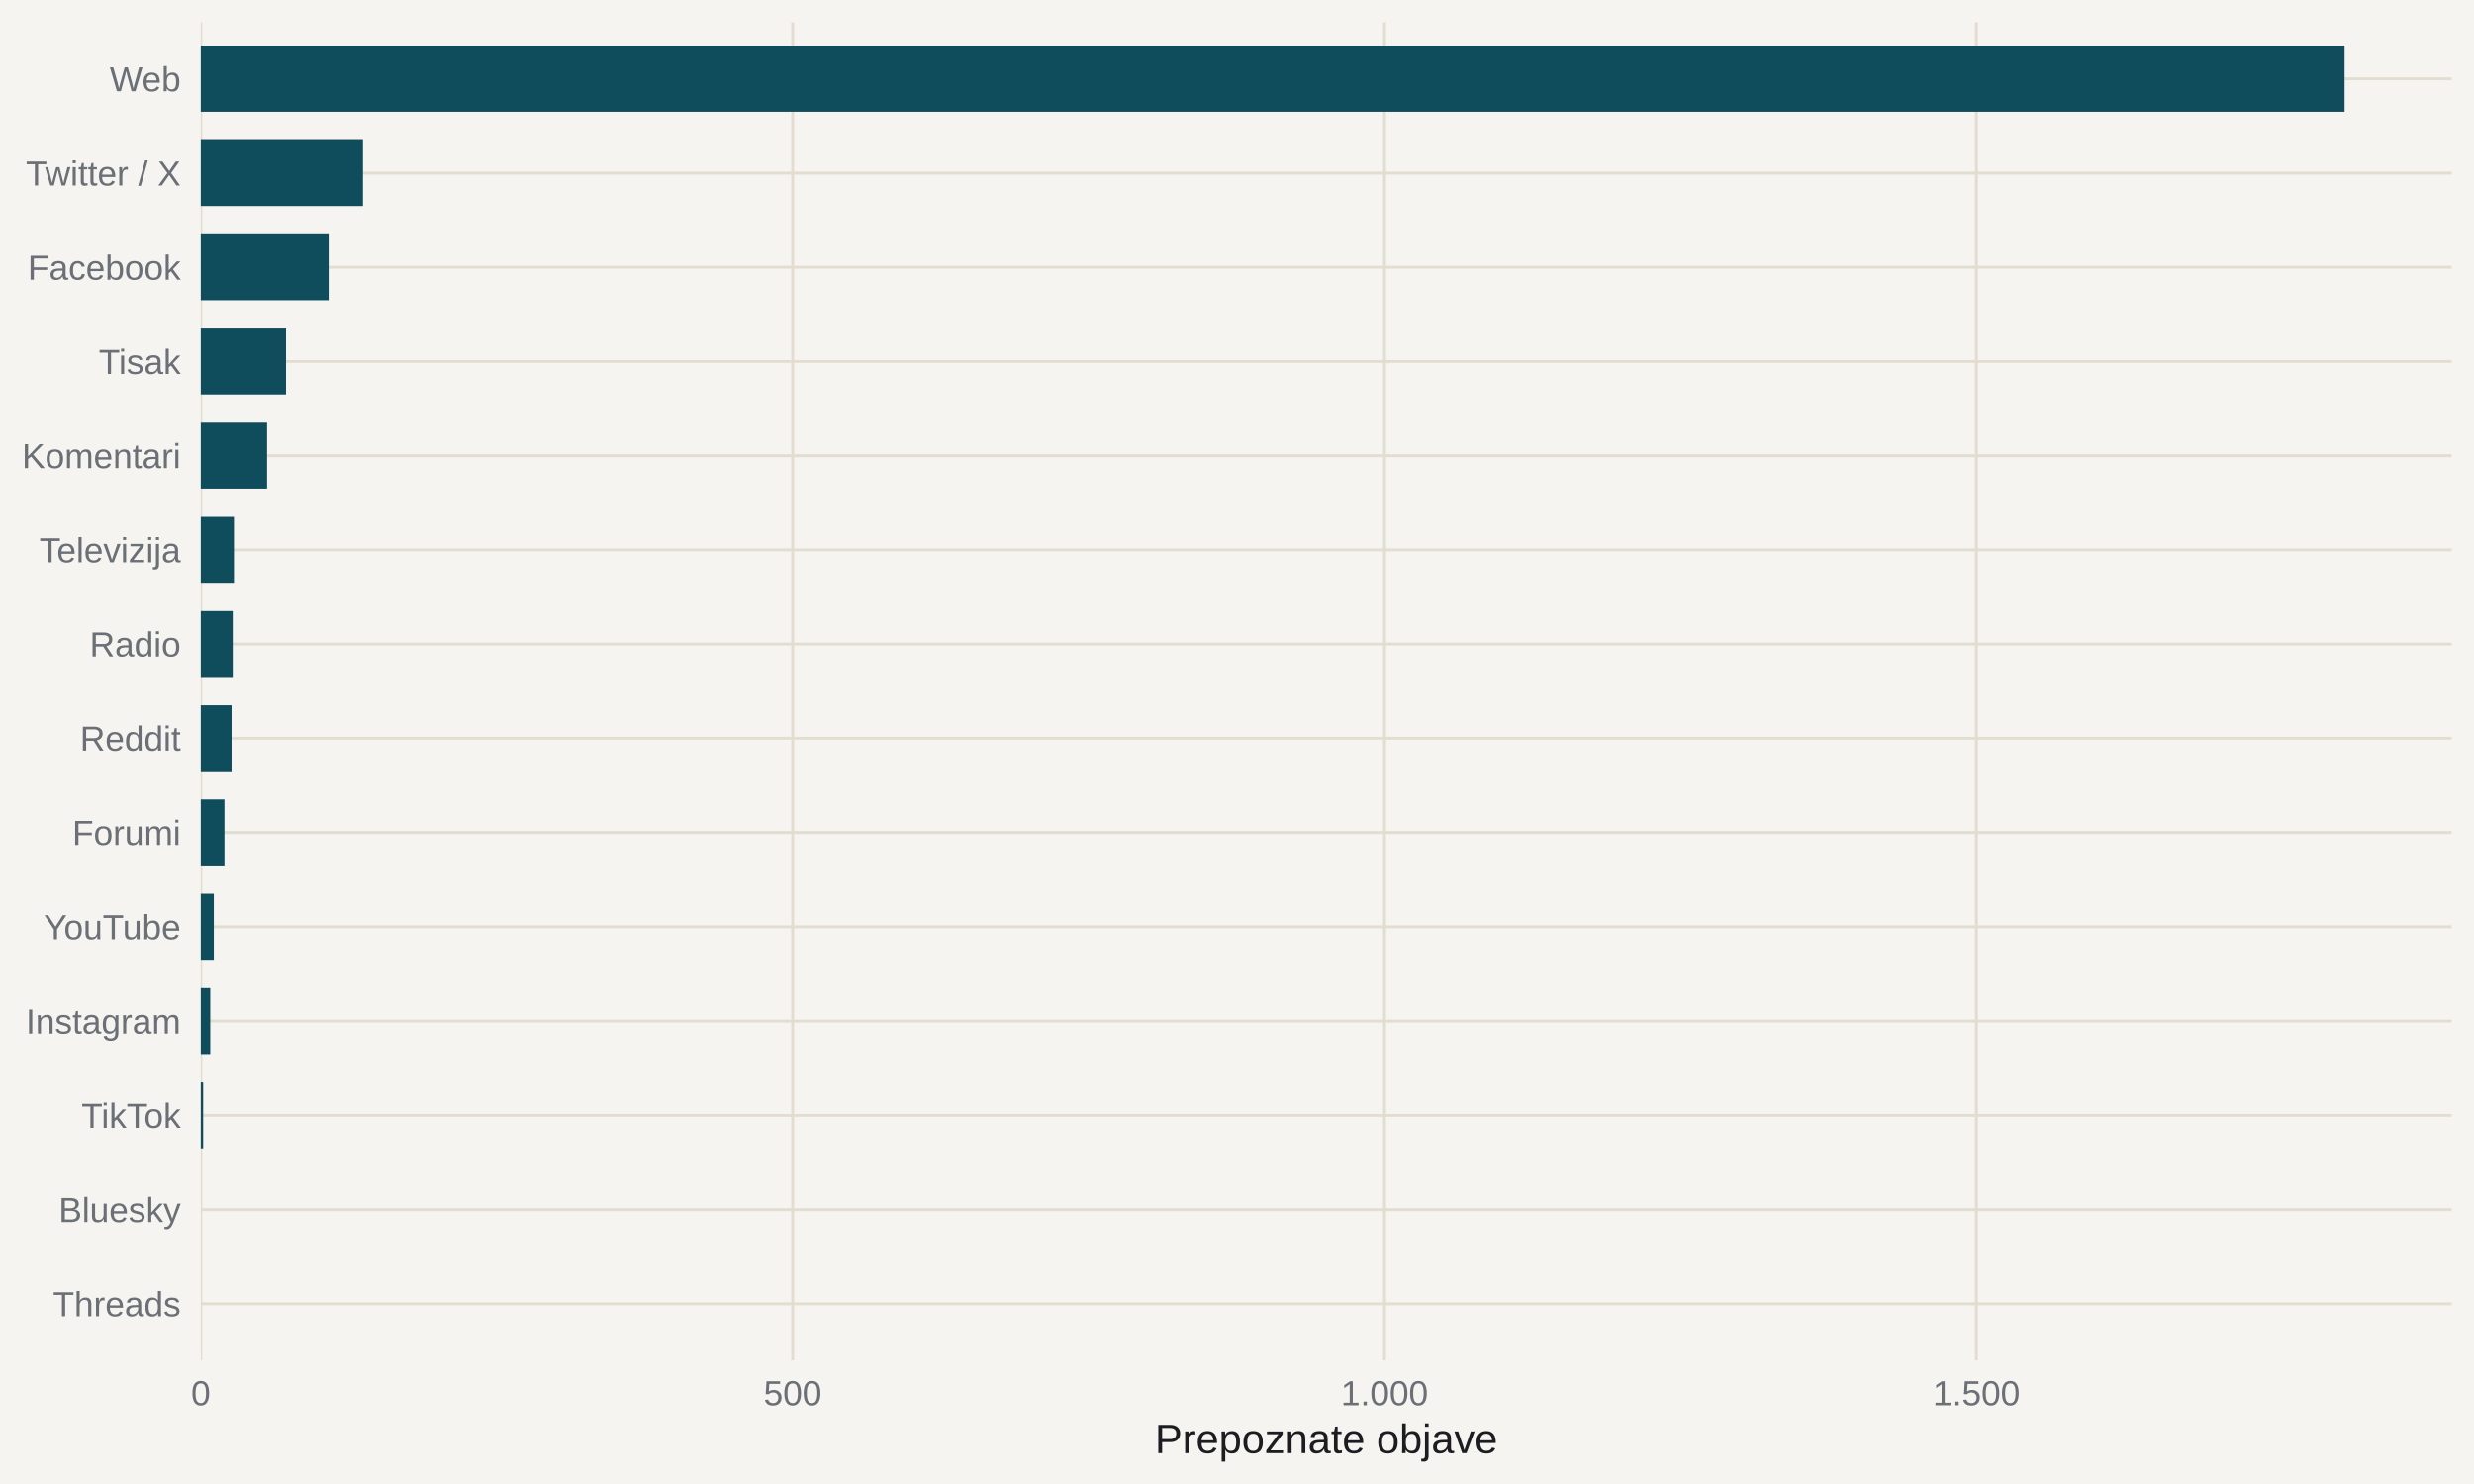
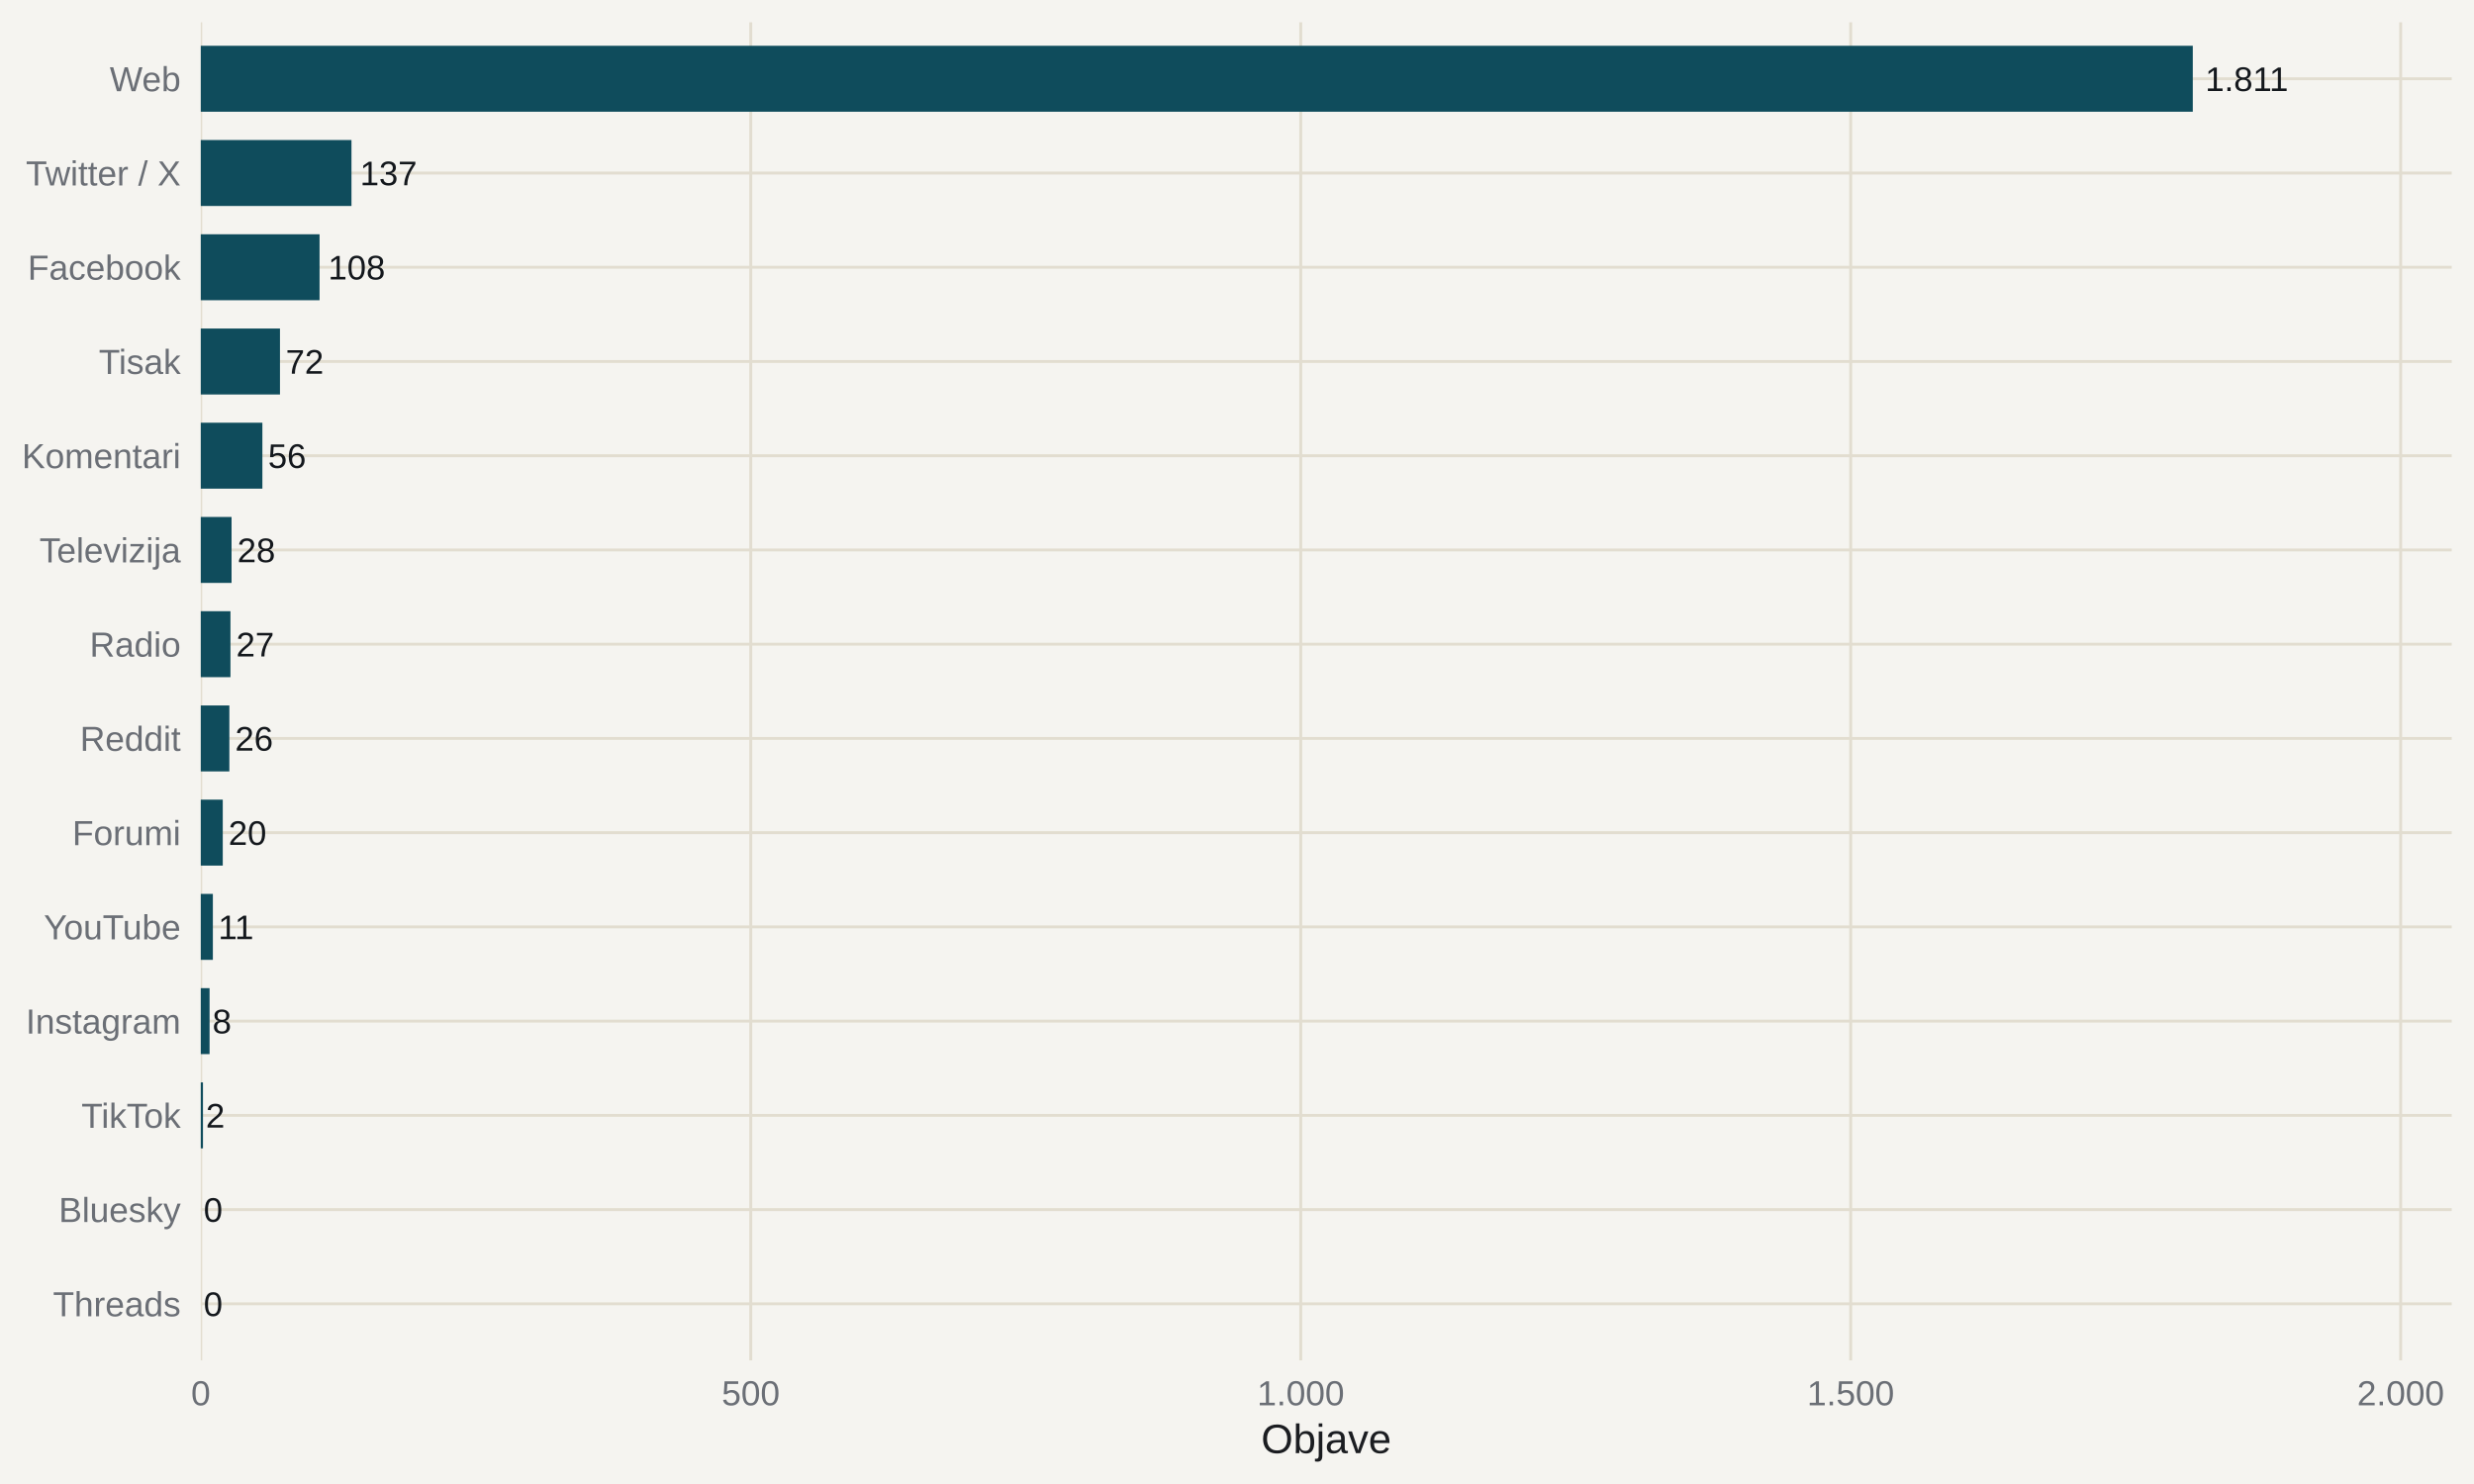
<svg xmlns="http://www.w3.org/2000/svg" width="720.00pt" height="432.00pt" viewBox="0 0 720.00 432.00">
  <g class="svglite">
    <defs>
      <style type="text/css">
    .svglite line, .svglite polyline, .svglite polygon, .svglite path, .svglite rect, .svglite circle {
      fill: none;
      stroke: #000000;
      stroke-linecap: round;
      stroke-linejoin: round;
      stroke-miterlimit: 10.00;
    }
    .svglite text {
      white-space: pre;
    }
    .svglite g.glyphgroup path {
      fill: inherit;
      stroke: none;
    }
  </style>
    </defs>
    <rect width="100%" height="100%" style="stroke: none; fill: #FFFFFF;" />
    <defs>
      <clipPath id="cpMC4wMHw3MjAuMDB8MC4wMHw0MzIuMDA=">
        <rect x="0.00" y="0.00" width="720.00" height="432.00" />
      </clipPath>
    </defs>
    <g clip-path="url(#cpMC4wMHw3MjAuMDB8MC4wMHw0MzIuMDA=)">
      <rect x="0.00" y="-0" width="720.00" height="432.00" style="stroke-width: 1.26; stroke: none; fill: #F5F4F0;" />
    </g>
    <defs>
      <clipPath id="cpNTguNDN8NzEzLjUyfDYuNDh8Mzk2LjAx">
        <rect x="58.43" y="6.48" width="655.10" height="389.53" />
      </clipPath>
    </defs>
    <g clip-path="url(#cpNTguNDN8NzEzLjUyfDYuNDh8Mzk2LjAx)">
      <rect x="58.43" y="6.48" width="655.10" height="389.53" style="stroke-width: 1.26; stroke: none; fill: #F5F4F0;" />
      <polyline points="58.43,379.55 713.52,379.55 " style="stroke-width: 0.85; stroke: #E2DDD0; stroke-linecap: butt;" />
      <polyline points="58.43,352.12 713.52,352.12 " style="stroke-width: 0.85; stroke: #E2DDD0; stroke-linecap: butt;" />
      <polyline points="58.43,324.69 713.52,324.69 " style="stroke-width: 0.85; stroke: #E2DDD0; stroke-linecap: butt;" />
      <polyline points="58.43,297.26 713.52,297.26 " style="stroke-width: 0.85; stroke: #E2DDD0; stroke-linecap: butt;" />
      <polyline points="58.43,269.82 713.52,269.82 " style="stroke-width: 0.85; stroke: #E2DDD0; stroke-linecap: butt;" />
      <polyline points="58.43,242.39 713.52,242.39 " style="stroke-width: 0.85; stroke: #E2DDD0; stroke-linecap: butt;" />
      <polyline points="58.43,214.96 713.52,214.96 " style="stroke-width: 0.85; stroke: #E2DDD0; stroke-linecap: butt;" />
      <polyline points="58.43,187.53 713.52,187.53 " style="stroke-width: 0.85; stroke: #E2DDD0; stroke-linecap: butt;" />
      <polyline points="58.43,160.09 713.52,160.09 " style="stroke-width: 0.85; stroke: #E2DDD0; stroke-linecap: butt;" />
      <polyline points="58.43,132.66 713.52,132.66 " style="stroke-width: 0.85; stroke: #E2DDD0; stroke-linecap: butt;" />
      <polyline points="58.43,105.23 713.52,105.23 " style="stroke-width: 0.85; stroke: #E2DDD0; stroke-linecap: butt;" />
      <polyline points="58.43,77.80 713.52,77.80 " style="stroke-width: 0.85; stroke: #E2DDD0; stroke-linecap: butt;" />
      <polyline points="58.43,50.37 713.52,50.37 " style="stroke-width: 0.85; stroke: #E2DDD0; stroke-linecap: butt;" />
      <polyline points="58.43,22.93 713.52,22.93 " style="stroke-width: 0.85; stroke: #E2DDD0; stroke-linecap: butt;" />
      <polyline points="58.43,396.01 58.43,6.48 " style="stroke-width: 0.85; stroke: #E2DDD0; stroke-linecap: butt;" />
-       <polyline points="230.68,396.01 230.68,6.48 " style="stroke-width: 0.85; stroke: #E2DDD0; stroke-linecap: butt;" />
-       <polyline points="402.93,396.01 402.93,6.48 " style="stroke-width: 0.85; stroke: #E2DDD0; stroke-linecap: butt;" />
-       <polyline points="575.19,396.01 575.19,6.48 " style="stroke-width: 0.85; stroke: #E2DDD0; stroke-linecap: butt;" />
-       <rect x="58.43" y="13.33" width="623.90" height="19.20" style="stroke-width: 1.26; stroke: none; stroke-linecap: butt; stroke-linejoin: miter; fill: #0F4C5C;" />
-       <rect x="58.43" y="40.77" width="47.20" height="19.20" style="stroke-width: 1.26; stroke: none; stroke-linecap: butt; stroke-linejoin: miter; fill: #0F4C5C;" />
-       <rect x="58.43" y="68.20" width="37.21" height="19.20" style="stroke-width: 1.26; stroke: none; stroke-linecap: butt; stroke-linejoin: miter; fill: #0F4C5C;" />
-       <rect x="58.43" y="95.63" width="24.80" height="19.20" style="stroke-width: 1.26; stroke: none; stroke-linecap: butt; stroke-linejoin: miter; fill: #0F4C5C;" />
-       <rect x="58.43" y="123.06" width="19.29" height="19.20" style="stroke-width: 1.26; stroke: none; stroke-linecap: butt; stroke-linejoin: miter; fill: #0F4C5C;" />
-       <rect x="58.43" y="150.49" width="9.65" height="19.20" style="stroke-width: 1.26; stroke: none; stroke-linecap: butt; stroke-linejoin: miter; fill: #0F4C5C;" />
-       <rect x="58.43" y="177.93" width="9.30" height="19.20" style="stroke-width: 1.26; stroke: none; stroke-linecap: butt; stroke-linejoin: miter; fill: #0F4C5C;" />
-       <rect x="58.43" y="205.36" width="8.96" height="19.20" style="stroke-width: 1.26; stroke: none; stroke-linecap: butt; stroke-linejoin: miter; fill: #0F4C5C;" />
-       <rect x="58.43" y="232.79" width="6.89" height="19.20" style="stroke-width: 1.26; stroke: none; stroke-linecap: butt; stroke-linejoin: miter; fill: #0F4C5C;" />
-       <rect x="58.43" y="260.22" width="3.79" height="19.20" style="stroke-width: 1.26; stroke: none; stroke-linecap: butt; stroke-linejoin: miter; fill: #0F4C5C;" />
-       <rect x="58.43" y="287.65" width="2.76" height="19.20" style="stroke-width: 1.26; stroke: none; stroke-linecap: butt; stroke-linejoin: miter; fill: #0F4C5C;" />
-       <rect x="58.43" y="315.09" width="0.69" height="19.20" style="stroke-width: 1.26; stroke: none; stroke-linecap: butt; stroke-linejoin: miter; fill: #0F4C5C;" />
+       <polyline points="218.49,396.01 218.49,6.48 " style="stroke-width: 0.85; stroke: #E2DDD0; stroke-linecap: butt;" />
+       <polyline points="378.55,396.01 378.55,6.48 " style="stroke-width: 0.85; stroke: #E2DDD0; stroke-linecap: butt;" />
+       <polyline points="538.60,396.01 538.60,6.48 " style="stroke-width: 0.85; stroke: #E2DDD0; stroke-linecap: butt;" />
+       <polyline points="698.66,396.01 698.66,6.48 " style="stroke-width: 0.85; stroke: #E2DDD0; stroke-linecap: butt;" />
+       <rect x="58.43" y="13.33" width="579.73" height="19.20" style="stroke-width: 1.26; stroke: none; stroke-linecap: butt; stroke-linejoin: miter; fill: #0F4C5C;" />
+       <rect x="58.43" y="40.77" width="43.86" height="19.20" style="stroke-width: 1.26; stroke: none; stroke-linecap: butt; stroke-linejoin: miter; fill: #0F4C5C;" />
+       <rect x="58.43" y="68.20" width="34.57" height="19.20" style="stroke-width: 1.26; stroke: none; stroke-linecap: butt; stroke-linejoin: miter; fill: #0F4C5C;" />
+       <rect x="58.43" y="95.63" width="23.05" height="19.20" style="stroke-width: 1.26; stroke: none; stroke-linecap: butt; stroke-linejoin: miter; fill: #0F4C5C;" />
+       <rect x="58.43" y="123.06" width="17.93" height="19.20" style="stroke-width: 1.26; stroke: none; stroke-linecap: butt; stroke-linejoin: miter; fill: #0F4C5C;" />
+       <rect x="58.43" y="150.49" width="8.96" height="19.20" style="stroke-width: 1.26; stroke: none; stroke-linecap: butt; stroke-linejoin: miter; fill: #0F4C5C;" />
+       <rect x="58.43" y="177.93" width="8.64" height="19.20" style="stroke-width: 1.26; stroke: none; stroke-linecap: butt; stroke-linejoin: miter; fill: #0F4C5C;" />
+       <rect x="58.43" y="205.36" width="8.32" height="19.20" style="stroke-width: 1.26; stroke: none; stroke-linecap: butt; stroke-linejoin: miter; fill: #0F4C5C;" />
+       <rect x="58.43" y="232.79" width="6.40" height="19.20" style="stroke-width: 1.26; stroke: none; stroke-linecap: butt; stroke-linejoin: miter; fill: #0F4C5C;" />
+       <rect x="58.43" y="260.22" width="3.52" height="19.20" style="stroke-width: 1.26; stroke: none; stroke-linecap: butt; stroke-linejoin: miter; fill: #0F4C5C;" />
+       <rect x="58.43" y="287.65" width="2.56" height="19.20" style="stroke-width: 1.26; stroke: none; stroke-linecap: butt; stroke-linejoin: miter; fill: #0F4C5C;" />
+       <rect x="58.43" y="315.09" width="0.64" height="19.20" style="stroke-width: 1.26; stroke: none; stroke-linecap: butt; stroke-linejoin: miter; fill: #0F4C5C;" />
      <rect x="58.43" y="342.52" width="0.00" height="19.20" style="stroke-width: 1.26; stroke: none; stroke-linecap: butt; stroke-linejoin: miter; fill: #0F4C5C;" />
      <rect x="58.43" y="369.95" width="0.00" height="19.20" style="stroke-width: 1.26; stroke: none; stroke-linecap: butt; stroke-linejoin: miter; fill: #0F4C5C;" />
+       <text x="641.78" y="26.50" style="font-size: 9.96px;fill: #14181D; font-family: &quot;Arial&quot;;" textLength="24.16px" lengthAdjust="spacingAndGlyphs">1.811</text>
+       <text x="104.77" y="53.93" style="font-size: 9.96px;fill: #14181D; font-family: &quot;Arial&quot;;" textLength="16.59px" lengthAdjust="spacingAndGlyphs">137</text>
+       <text x="95.49" y="81.36" style="font-size: 9.96px;fill: #14181D; font-family: &quot;Arial&quot;;" textLength="16.59px" lengthAdjust="spacingAndGlyphs">108</text>
+       <text x="83.14" y="108.79" style="font-size: 9.96px;fill: #14181D; font-family: &quot;Arial&quot;;" textLength="11.06px" lengthAdjust="spacingAndGlyphs">72</text>
+       <text x="78.01" y="136.23" style="font-size: 9.96px;fill: #14181D; font-family: &quot;Arial&quot;;" textLength="11.06px" lengthAdjust="spacingAndGlyphs">56</text>
+       <text x="69.05" y="163.66" style="font-size: 9.96px;fill: #14181D; font-family: &quot;Arial&quot;;" textLength="11.06px" lengthAdjust="spacingAndGlyphs">28</text>
+       <text x="68.73" y="191.09" style="font-size: 9.96px;fill: #14181D; font-family: &quot;Arial&quot;;" textLength="11.06px" lengthAdjust="spacingAndGlyphs">27</text>
+       <text x="68.41" y="218.52" style="font-size: 9.96px;fill: #14181D; font-family: &quot;Arial&quot;;" textLength="11.06px" lengthAdjust="spacingAndGlyphs">26</text>
+       <text x="66.49" y="245.96" style="font-size: 9.96px;fill: #14181D; font-family: &quot;Arial&quot;;" textLength="11.06px" lengthAdjust="spacingAndGlyphs">20</text>
+       <text x="63.50" y="273.39" style="font-size: 9.96px;fill: #14181D; font-family: &quot;Arial&quot;;" textLength="10.33px" lengthAdjust="spacingAndGlyphs">11</text>
+       <text x="61.82" y="300.82" style="font-size: 9.96px;fill: #14181D; font-family: &quot;Arial&quot;;" textLength="5.53px" lengthAdjust="spacingAndGlyphs">8</text>
+       <text x="59.90" y="328.25" style="font-size: 9.96px;fill: #14181D; font-family: &quot;Arial&quot;;" textLength="5.53px" lengthAdjust="spacingAndGlyphs">2</text>
+       <text x="59.26" y="355.68" style="font-size: 9.96px;fill: #14181D; font-family: &quot;Arial&quot;;" textLength="5.53px" lengthAdjust="spacingAndGlyphs">0</text>
+       <text x="59.26" y="383.12" style="font-size: 9.96px;fill: #14181D; font-family: &quot;Arial&quot;;" textLength="5.53px" lengthAdjust="spacingAndGlyphs">0</text>
    </g>
    <g clip-path="url(#cpMC4wMHw3MjAuMDB8MC4wMHw0MzIuMDA=)">
      <text x="52.60" y="383.18" text-anchor="end" style="font-size: 10.14px;fill: #6B6F76; font-family: &quot;Arial&quot;;" textLength="37.12px" lengthAdjust="spacingAndGlyphs">Threads</text>
      <text x="52.60" y="355.74" text-anchor="end" style="font-size: 10.14px;fill: #6B6F76; font-family: &quot;Arial&quot;;" textLength="35.44px" lengthAdjust="spacingAndGlyphs">Bluesky</text>
      <text x="52.60" y="328.31" text-anchor="end" style="font-size: 10.14px;fill: #6B6F76; font-family: &quot;Arial&quot;;" textLength="28.88px" lengthAdjust="spacingAndGlyphs">TikTok</text>
      <text x="52.60" y="300.88" text-anchor="end" style="font-size: 10.14px;fill: #6B6F76; font-family: &quot;Arial&quot;;" textLength="45.00px" lengthAdjust="spacingAndGlyphs">Instagram</text>
      <text x="52.60" y="273.45" text-anchor="end" style="font-size: 10.14px;fill: #6B6F76; font-family: &quot;Arial&quot;;" textLength="39.77px" lengthAdjust="spacingAndGlyphs">YouTube</text>
      <text x="52.60" y="246.02" text-anchor="end" style="font-size: 10.14px;fill: #6B6F76; font-family: &quot;Arial&quot;;" textLength="31.50px" lengthAdjust="spacingAndGlyphs">Forumi</text>
      <text x="52.60" y="218.58" text-anchor="end" style="font-size: 10.14px;fill: #6B6F76; font-family: &quot;Arial&quot;;" textLength="29.25px" lengthAdjust="spacingAndGlyphs">Reddit</text>
      <text x="52.60" y="191.15" text-anchor="end" style="font-size: 10.14px;fill: #6B6F76; font-family: &quot;Arial&quot;;" textLength="26.44px" lengthAdjust="spacingAndGlyphs">Radio</text>
      <text x="52.60" y="163.72" text-anchor="end" style="font-size: 10.14px;fill: #6B6F76; font-family: &quot;Arial&quot;;" textLength="41.06px" lengthAdjust="spacingAndGlyphs">Televizija</text>
      <text x="52.60" y="136.29" text-anchor="end" style="font-size: 10.14px;fill: #6B6F76; font-family: &quot;Arial&quot;;" textLength="46.12px" lengthAdjust="spacingAndGlyphs">Komentari</text>
      <text x="52.60" y="108.86" text-anchor="end" style="font-size: 10.14px;fill: #6B6F76; font-family: &quot;Arial&quot;;" textLength="23.81px" lengthAdjust="spacingAndGlyphs">Tisak</text>
      <text x="52.60" y="81.42" text-anchor="end" style="font-size: 10.14px;fill: #6B6F76; font-family: &quot;Arial&quot;;" textLength="44.44px" lengthAdjust="spacingAndGlyphs">Facebook</text>
      <text x="52.60" y="53.99" text-anchor="end" style="font-size: 10.14px;fill: #6B6F76; font-family: &quot;Arial&quot;;" textLength="45.00px" lengthAdjust="spacingAndGlyphs">Twitter / X</text>
      <text x="52.60" y="26.56" text-anchor="end" style="font-size: 10.14px;fill: #6B6F76; font-family: &quot;Arial&quot;;" textLength="20.62px" lengthAdjust="spacingAndGlyphs">Web</text>
      <text x="58.43" y="409.09" text-anchor="middle" style="font-size: 10.14px;fill: #6B6F76; font-family: &quot;Arial&quot;;" textLength="5.62px" lengthAdjust="spacingAndGlyphs">0</text>
-       <text x="230.68" y="409.09" text-anchor="middle" style="font-size: 10.14px;fill: #6B6F76; font-family: &quot;Arial&quot;;" textLength="16.88px" lengthAdjust="spacingAndGlyphs">500</text>
-       <text x="402.93" y="409.09" text-anchor="middle" style="font-size: 10.14px;fill: #6B6F76; font-family: &quot;Arial&quot;;" textLength="25.31px" lengthAdjust="spacingAndGlyphs">1.000</text>
-       <text x="575.19" y="409.09" text-anchor="middle" style="font-size: 10.14px;fill: #6B6F76; font-family: &quot;Arial&quot;;" textLength="25.31px" lengthAdjust="spacingAndGlyphs">1.500</text>
-       <text x="385.98" y="423.01" text-anchor="middle" style="font-size: 11.96px;fill: #1B1D21; font-family: &quot;Arial&quot;;" textLength="99.64px" lengthAdjust="spacingAndGlyphs">Prepoznate objave</text>
+       <text x="218.49" y="409.09" text-anchor="middle" style="font-size: 10.14px;fill: #6B6F76; font-family: &quot;Arial&quot;;" textLength="16.88px" lengthAdjust="spacingAndGlyphs">500</text>
+       <text x="378.55" y="409.09" text-anchor="middle" style="font-size: 10.14px;fill: #6B6F76; font-family: &quot;Arial&quot;;" textLength="25.31px" lengthAdjust="spacingAndGlyphs">1.000</text>
+       <text x="538.60" y="409.09" text-anchor="middle" style="font-size: 10.14px;fill: #6B6F76; font-family: &quot;Arial&quot;;" textLength="25.31px" lengthAdjust="spacingAndGlyphs">1.500</text>
+       <text x="698.66" y="409.09" text-anchor="middle" style="font-size: 10.14px;fill: #6B6F76; font-family: &quot;Arial&quot;;" textLength="25.31px" lengthAdjust="spacingAndGlyphs">2.000</text>
+       <text x="385.98" y="423.01" text-anchor="middle" style="font-size: 11.96px;fill: #1B1D21; font-family: &quot;Arial&quot;;" textLength="37.86px" lengthAdjust="spacingAndGlyphs">Objave</text>
    </g>
  </g>
</svg>
